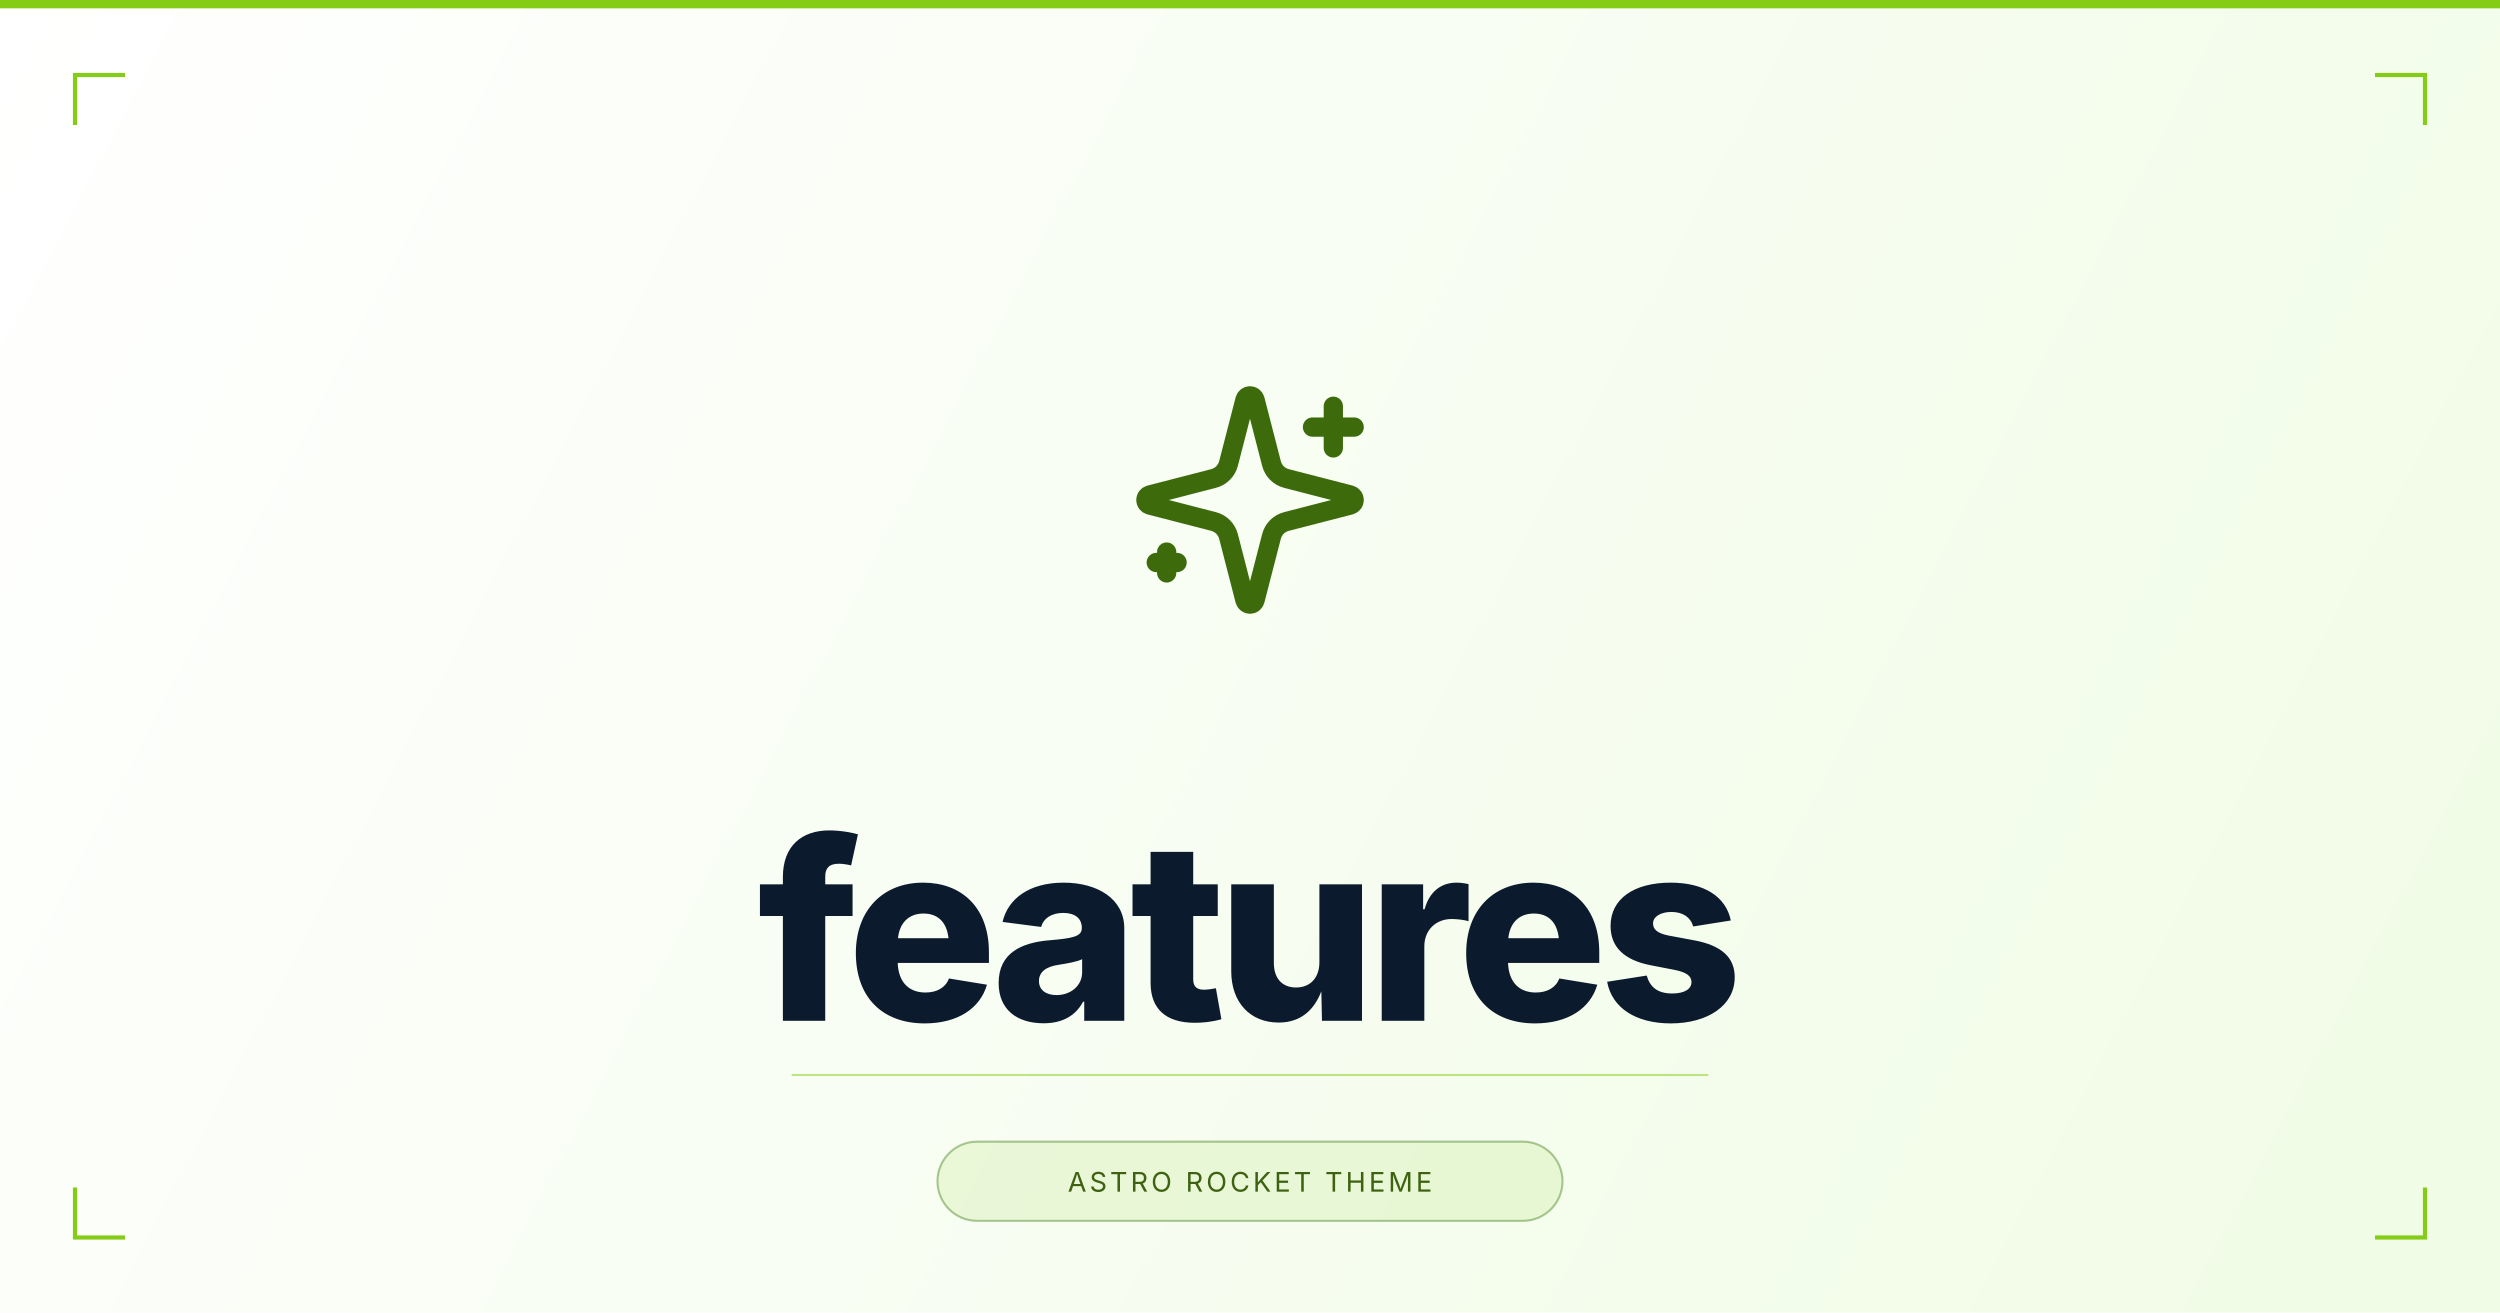
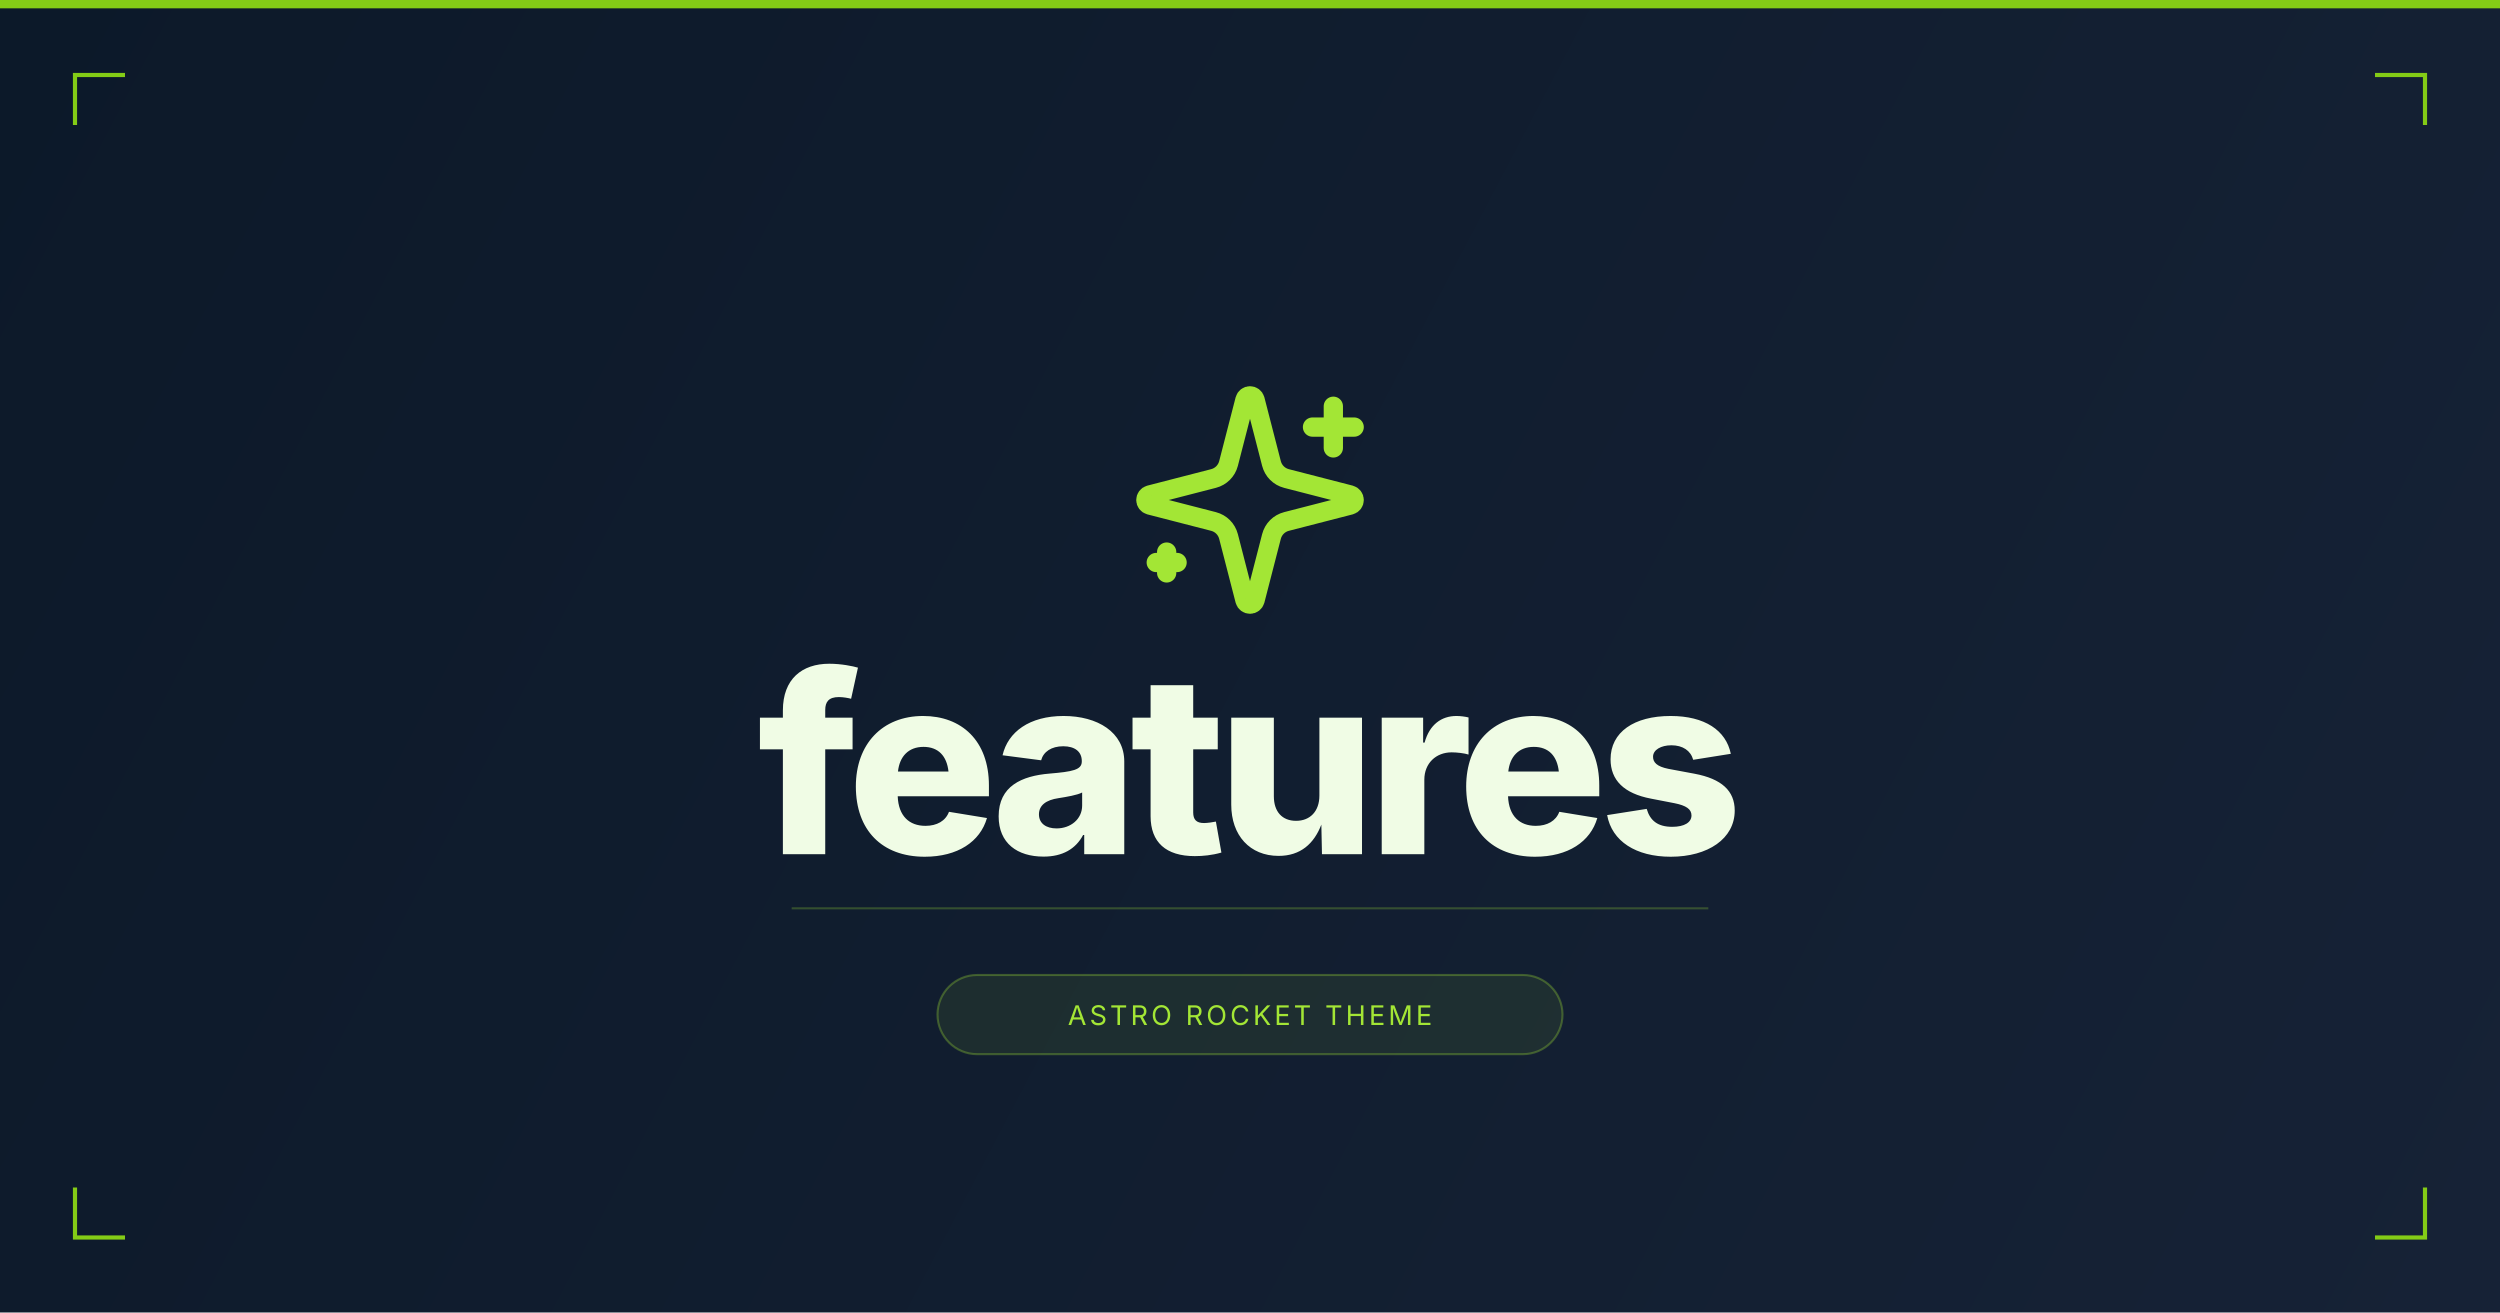
<svg xmlns="http://www.w3.org/2000/svg" width="1200" height="630" viewBox="0 0 1200 630" fill="none">
  <style>
    .bi-bd { display: none }
    html.dark .bi-bl { display: none }
    html.dark .bi-bd { display: block }
-     .bi-ic { stroke: #3d6b0c }
-     html.dark .bi-ic { stroke: #a3e635 }
-     .bi-tt { fill: #0c1a2e }
-     html.dark .bi-tt { fill: #f0fce5 }
-     .bi-sl { stroke: rgba(132,204,22,.5) }
-     html.dark .bi-sl { stroke: rgba(163,230,53,.25) }
-     .bi-bb { fill: rgba(132,204,22,.12); stroke: rgba(53,115,10,.4) }
-     html.dark .bi-bb { fill: rgba(163,230,53,.08); stroke: rgba(163,230,53,.3) }
-     .bi-bt { fill: #3f6212 }
-     html.dark .bi-bt { fill: #a3e635 }
+     .bi-ic { stroke: #a3e635 }
+     .bi-tt { fill: #f0fce5 }
+     .bi-sl { stroke: rgba(163,230,53,.25) }
+     .bi-bb { fill: rgba(163,230,53,.08); stroke: rgba(163,230,53,.3) }
+     .bi-bt { fill: #a3e635 }
    .bi-cr { stroke: #84cc16 }
  </style>
  <defs>
    <linearGradient id="arf-bl" x1="0" y1="0" x2="1200" y2="630" gradientUnits="userSpaceOnUse">
-       <stop offset="0%" stop-color="#ffffff" />
-       <stop offset="100%" stop-color="#f0fce5" />
+       <stop offset="0%" stop-color="#0c1929" />
+       <stop offset="100%" stop-color="#162236" />
    </linearGradient>
    <linearGradient id="arf-bd" x1="0" y1="0" x2="1200" y2="630" gradientUnits="userSpaceOnUse">
      <stop offset="0%" stop-color="#0c1929" />
      <stop offset="100%" stop-color="#162236" />
    </linearGradient>
  </defs>
  <rect width="1200" height="630" fill="url(#arf-bl)" class="bi-bl" />
  <rect width="1200" height="630" fill="url(#arf-bd)" class="bi-bd" />
  <rect x="0" y="0" width="1200" height="4" fill="#84cc16" />
  <g transform="translate(540, 180) scale(5)" stroke="#3d6b0c" stroke-width="1.85" stroke-linecap="round" stroke-linejoin="round" fill="none" class="bi-ic">
    <path d="M9.937 15.5A2 2 0 0 0 8.5 14.063l-6.135-1.582a.5.5 0 0 1 0-.962L8.5 9.936A2 2 0 0 0 9.937 8.5l1.582-6.135a.5.5 0 0 1 .963 0L14.063 8.5A2 2 0 0 0 15.5 9.937l6.135 1.581a.5.5 0 0 1 0 .964L15.5 14.063a2 2 0 0 0-1.437 1.437l-1.582 6.135a.5.5 0 0 1-.963 0z" />
    <path d="M20 3v4" />
    <path d="M22 5h-4" />
    <path d="M4 17v2" />
    <path d="M5 18H3" />
  </g>
-   <text x="600" y="490" font-family="'Outfit Variable', 'Outfit', -apple-system, BlinkMacSystemFont, 'Segoe UI', sans-serif" font-size="120" font-weight="800" fill="#0c1a2e" text-anchor="middle" letter-spacing="-4" class="bi-tt">features</text>
-   <line x1="380" y1="516" x2="820" y2="516" stroke="rgba(132,204,22,0.5)" stroke-width="1" class="bi-sl" />
-   <rect x="450" y="548" width="300" height="38" rx="19" fill="rgba(132,204,22,0.12)" stroke="rgba(53,115,10,0.4)" stroke-width="1" class="bi-bb" />
-   <text x="600" y="572" font-family="'Outfit Variable', 'Outfit', -apple-system, BlinkMacSystemFont, 'Segoe UI', sans-serif" font-size="13" fill="#3f6212" text-anchor="middle" letter-spacing="1.5" class="bi-bt">ASTRO ROCKET THEME</text>
+   <text x="600" y="410" font-family="'Outfit Variable', 'Outfit', -apple-system, BlinkMacSystemFont, 'Segoe UI', sans-serif" font-size="120" font-weight="800" fill="#0c1a2e" text-anchor="middle" letter-spacing="-4" class="bi-tt">features</text>
+   <line x1="380" y1="436" x2="820" y2="436" stroke="rgba(132,204,22,0.5)" stroke-width="1" class="bi-sl" />
+   <rect x="450" y="468" width="300" height="38" rx="19" fill="rgba(132,204,22,0.12)" stroke="rgba(53,115,10,0.4)" stroke-width="1" class="bi-bb" />
+   <text x="600" y="492" font-family="'Outfit Variable', 'Outfit', -apple-system, BlinkMacSystemFont, 'Segoe UI', sans-serif" font-size="13" fill="#3f6212" text-anchor="middle" letter-spacing="1.5" class="bi-bt">ASTRO ROCKET THEME</text>
  <path d="M 36 60 L 36 36 L 60 36" stroke-width="2" fill="none" class="bi-cr" />
  <path d="M 1140 36 L 1164 36 L 1164 60" stroke-width="2" fill="none" class="bi-cr" />
  <path d="M 36 570 L 36 594 L 60 594" stroke-width="2" fill="none" class="bi-cr" />
  <path d="M 1140 594 L 1164 594 L 1164 570" stroke-width="2" fill="none" class="bi-cr" />
</svg>
